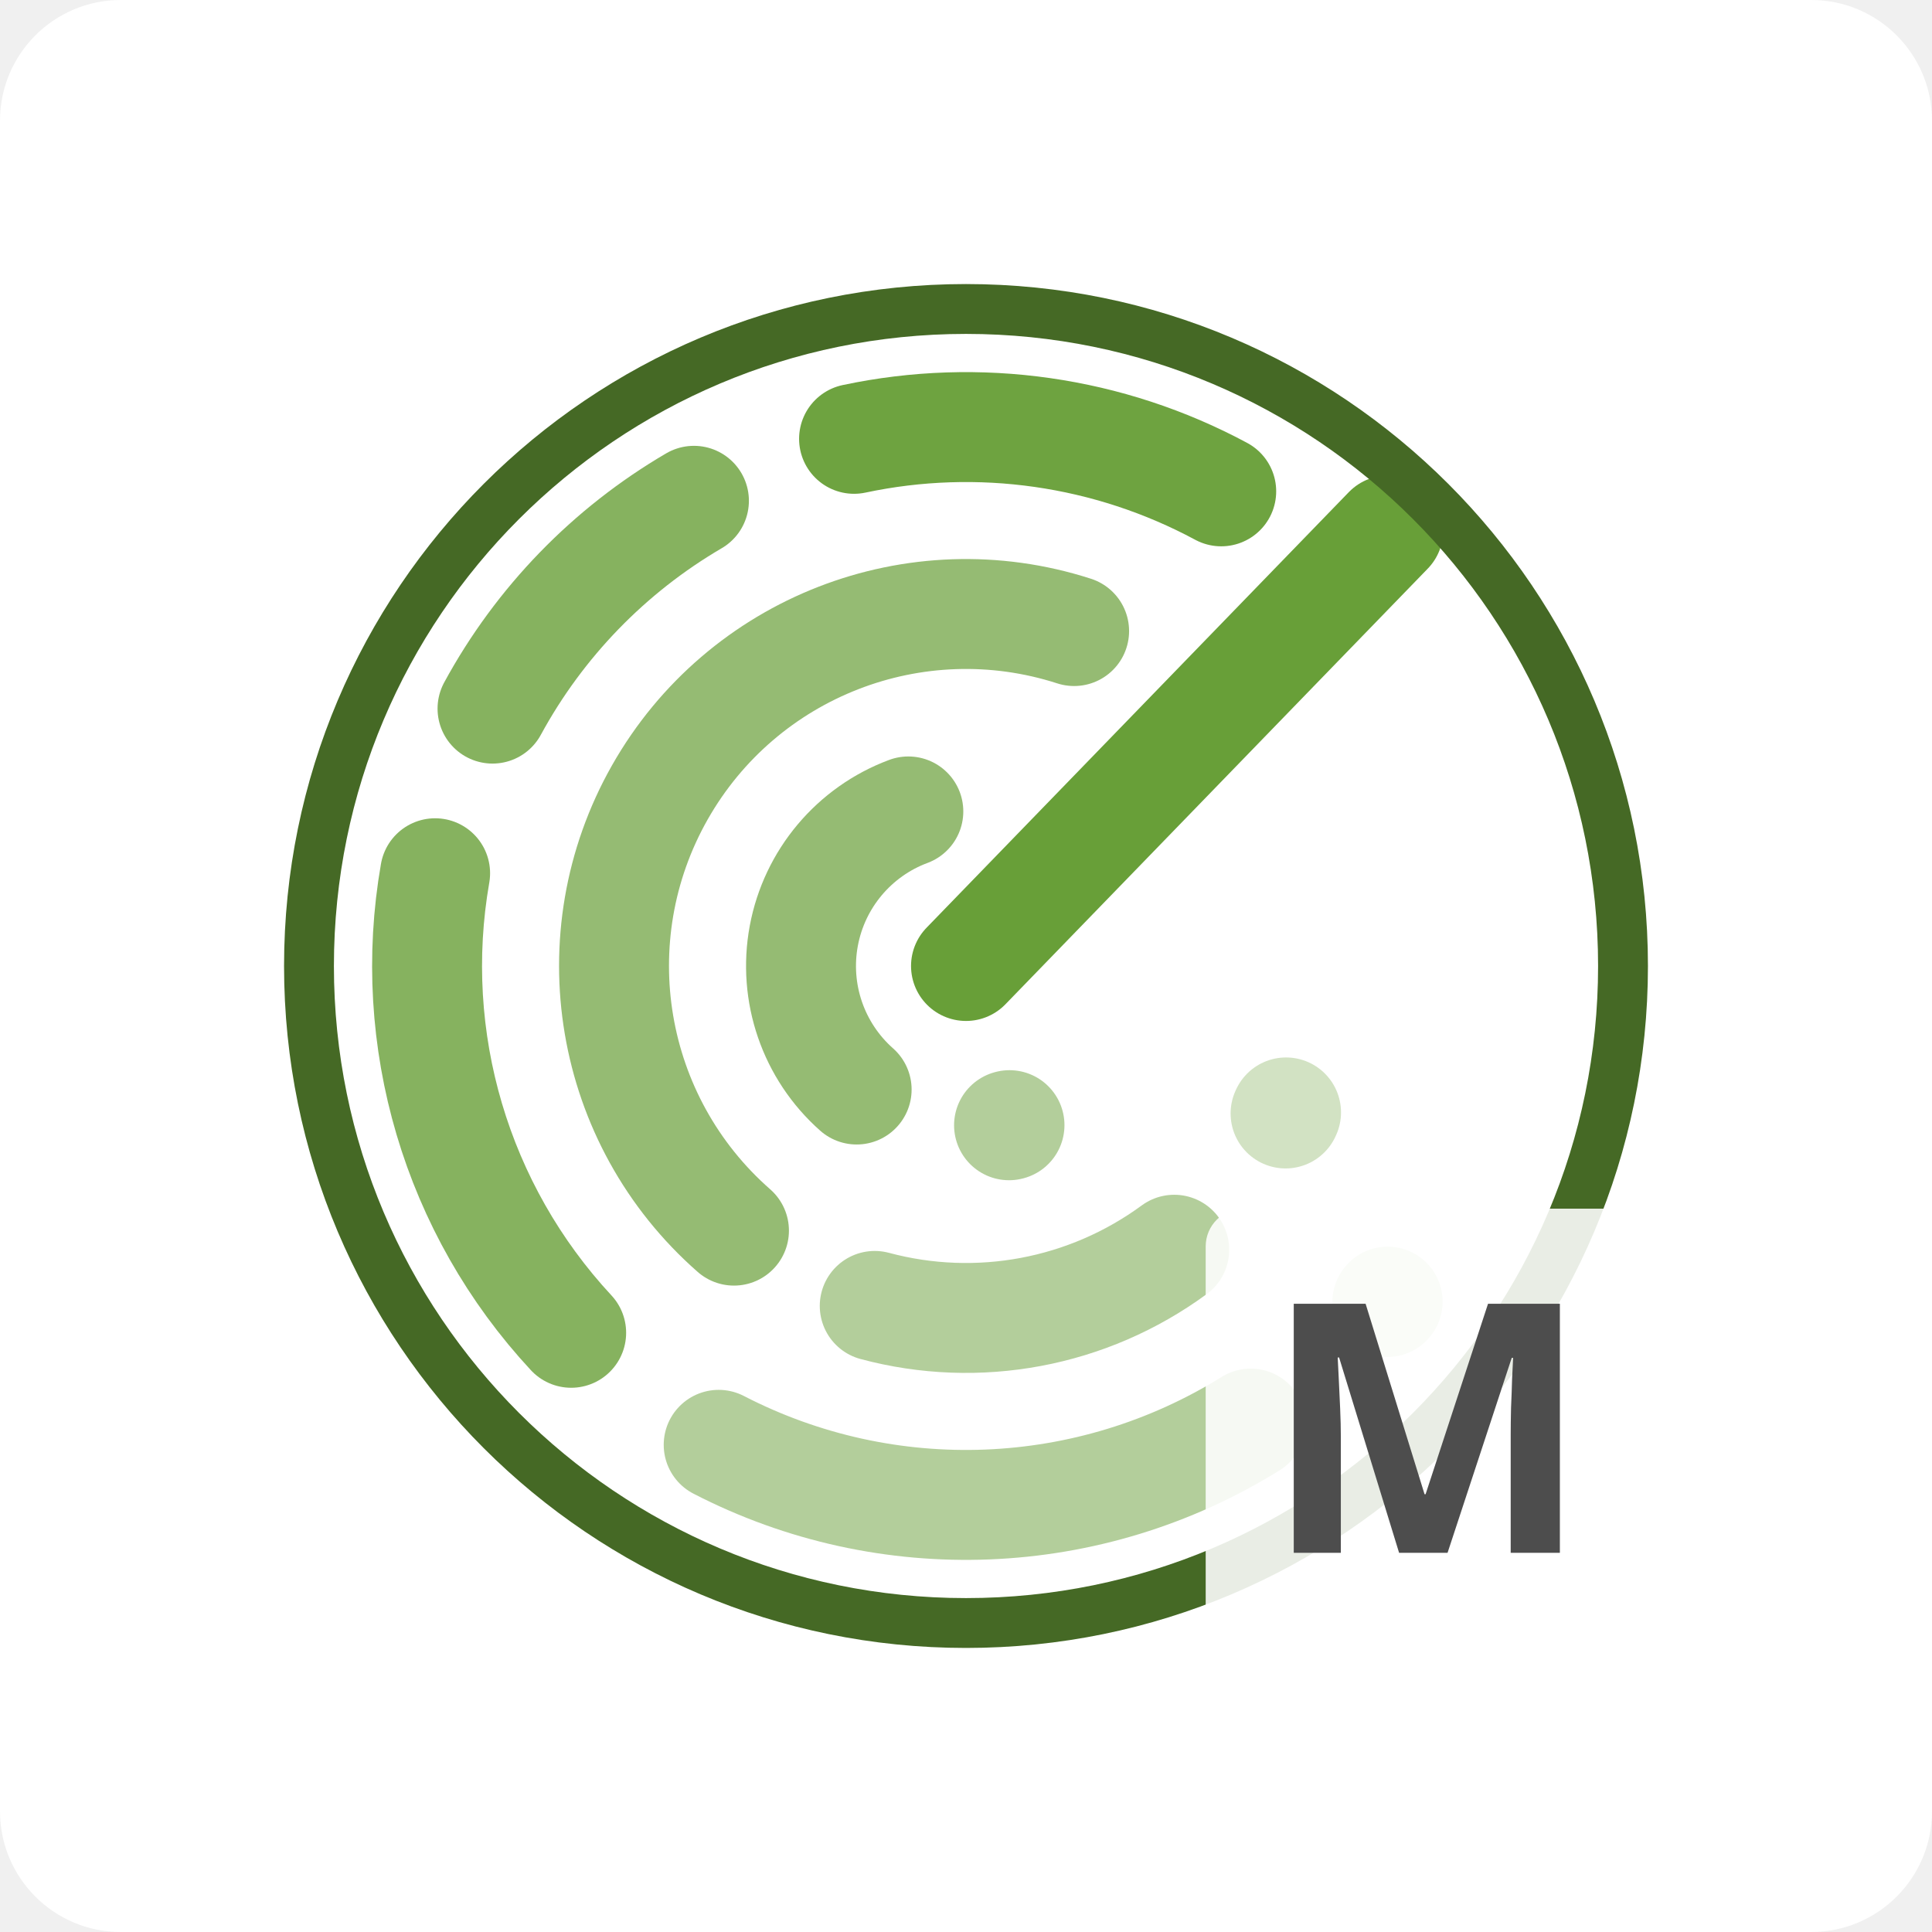
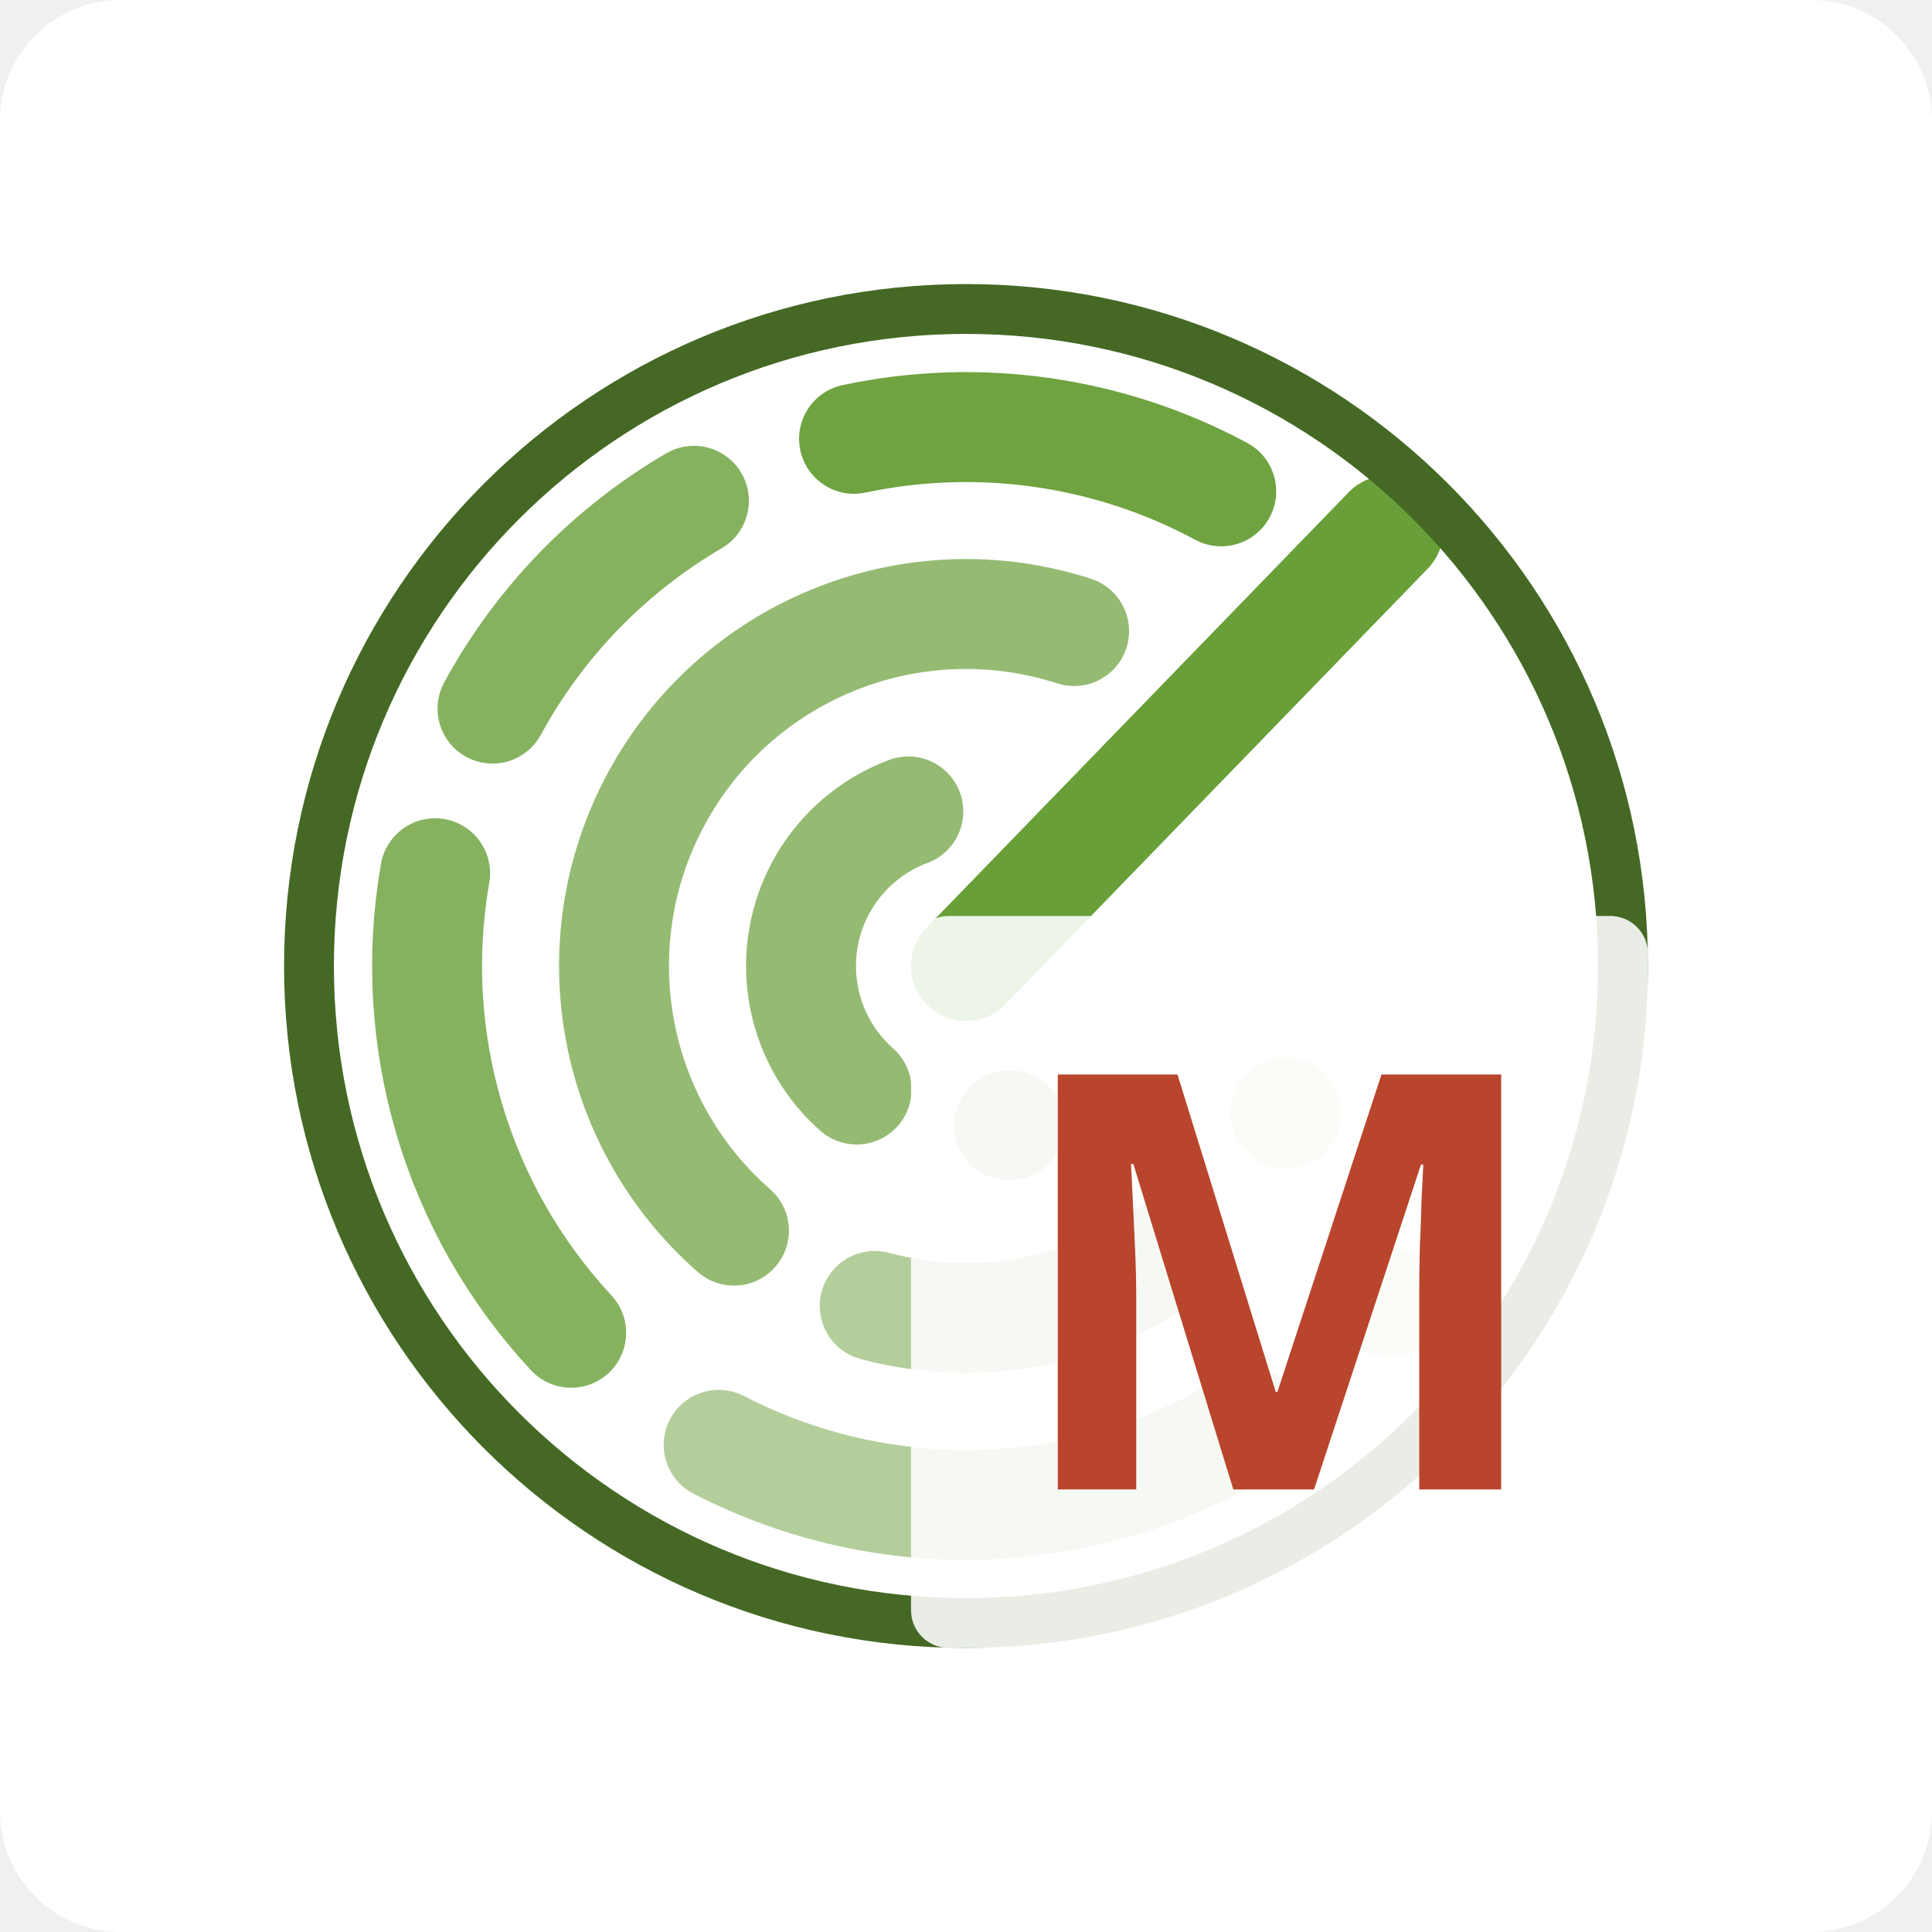
<svg xmlns="http://www.w3.org/2000/svg" width="512mm" height="512mm" viewBox="0 0 512 512" version="1.1" id="svg8">
  <defs id="defs2" />
  <g id="layer1" transform="translate(-22.60834,-57.68037)">
    <rect style="fill:#ffffff;fill-opacity:1;stroke:none;stroke-width:2.993" id="rect304" width="512" height="512" x="22.608" y="57.68" rx="32" />
    <g id="g1693" transform="matrix(3.303226,0,0,3.303226,-93.84415,-174.623)">
      <path style="fill:none;fill-rule:evenodd;stroke:#689f38;stroke-width:8.819;stroke-linecap:round;stroke-miterlimit:4;stroke-dasharray:none;stroke-opacity:0.3" id="path1917-8-3" d="m 146.581,174.754 a 43.236,43.236 0 0 1 -0.024,0.03" />
      <path id="path1917-8-3-3" style="fill:none;fill-rule:evenodd;stroke:#689f38;stroke-width:8.819;stroke-linecap:round;stroke-miterlimit:4;stroke-dasharray:none;stroke-opacity:0.3" d="m 138.431,159.573 a 28.236,28.236 0 0 1 -0.039,0.085" />
      <path style="fill:none;stroke:#689f38;stroke-width:8.819;stroke-linecap:round;stroke-linejoin:miter;stroke-miterlimit:4;stroke-dasharray:none;stroke-opacity:1" d="m 112.754,147.826 33.879,-34.948" id="path2823" />
      <path id="path1917-8-3-5" style="fill:none;fill-rule:evenodd;stroke:#689f38;stroke-width:8.819;stroke-linecap:round;stroke-miterlimit:4;stroke-dasharray:none;stroke-opacity:0.5" d="m 135.596,184.536 a 43.236,43.236 0 0 1 -42.684,1.705" />
      <path id="path1917-8-3-8" style="fill:none;fill-rule:evenodd;stroke:#689f38;stroke-width:8.819;stroke-linecap:round;stroke-miterlimit:4;stroke-dasharray:none;stroke-opacity:0.8" d="M 81.078,177.254 A 43.236,43.236 0 0 1 70.163,140.384" />
      <path id="path1917-8-3-36" style="fill:none;fill-rule:evenodd;stroke:#689f38;stroke-width:8.819;stroke-linecap:round;stroke-miterlimit:4;stroke-dasharray:none;stroke-opacity:0.8" d="M 74.768,127.177 A 43.236,43.236 0 0 1 90.927,110.504" />
      <path id="path1917-8-3-38" style="fill:none;fill-rule:evenodd;stroke:#689f38;stroke-width:8.819;stroke-linecap:round;stroke-miterlimit:4;stroke-dasharray:none;stroke-opacity:0.957" d="m 103.773,105.533 a 43.236,43.236 0 0 1 29.457,4.213" />
      <path style="fill:none;fill-rule:evenodd;stroke:#689f38;stroke-width:8.819;stroke-linecap:round;stroke-miterlimit:4;stroke-dasharray:none;stroke-opacity:0.5" id="path1917-8-3-3-7" d="m 129.462,170.589 a 28.236,28.236 0 0 1 -24.03,4.508" />
      <path style="fill:none;fill-rule:evenodd;stroke:#689f38;stroke-width:8.819;stroke-linecap:round;stroke-miterlimit:4;stroke-dasharray:none;stroke-opacity:0.7" id="path1917-8-3-3-8" d="M 94.139,169.057 A 28.236,28.236 0 0 1 88.195,133.893 28.236,28.236 0 0 1 121.428,120.955" />
      <path id="path1917-8-3-3-6-6" style="fill:none;fill-rule:evenodd;stroke:#689f38;stroke-width:8.819;stroke-linecap:round;stroke-miterlimit:4;stroke-dasharray:none;stroke-opacity:0.5" d="m 116.244,160.594 a 13.236,13.236 0 0 1 -0.037,0.01" />
      <path id="path1917-8-3-3-6-1" style="fill:none;fill-rule:evenodd;stroke:#689f38;stroke-width:8.819;stroke-linecap:round;stroke-miterlimit:4;stroke-dasharray:none;stroke-opacity:0.7" d="m 103.981,157.737 a 13.236,13.236 0 0 1 -4.24,-12.329 13.236,13.236 0 0 1 8.387,-9.983" />
      <circle style="fill:none;fill-rule:evenodd;stroke:#456925;stroke-width:4;stroke-miterlimit:4;stroke-dasharray:none;stroke-opacity:1" id="path1917" cx="112.754" cy="147.826" r="52.711" />
    </g>
    <g id="g2485" transform="translate(-3.538119,-0.7056563)">
-       <rect style="fill:#ffffff;fill-opacity:0.882;stroke-width:1.303" id="rect253" width="117.203" height="116.417" x="345.667" y="378.692" rx="10" ry="10" />
-       <path d="m 396.92,469.897 -15.898,-51.76 h -0.37 q 0.092,1.849 0.277,5.546 0.185,3.697 0.37,7.949 0.185,4.159 0.185,7.579 v 30.686 h -12.478 v -65.993 h 19.04 l 15.62,50.466 h 0.277 l 16.545,-50.466 h 19.04 v 65.993 h -13.032 v -31.241 q 0,-3.143 0.092,-7.209 0.185,-4.067 0.277,-7.672 0.185,-3.697 0.277,-5.546 h -0.37 l -17.007,51.667 z" id="text1" style="font-weight:bold;font-size:92.428px;font-family:'Noto Sans';-inkscape-font-specification:'Noto Sans Bold';fill:#4d4d4d;stroke-width:0.173" aria-label="M" />
+       <g id="g1" transform="matrix(1.666251,0,0,1.666251,-308.3874,-329.8671)" style="stroke-width:0.6">
+         <rect style="fill:#ffffff;fill-opacity:0.882;stroke-width:0.782" id="rect253" width="117.203" height="116.417" x="345.667" y="378.692" rx="6.001" ry="6.001" />
+         <path d="m 396.92,469.897 -15.898,-51.76 h -0.37 q 0.092,1.849 0.277,5.546 0.185,3.697 0.37,7.949 0.185,4.159 0.185,7.579 v 30.686 h -12.478 v -65.993 h 19.04 l 15.62,50.466 h 0.277 l 16.545,-50.466 h 19.04 v 65.993 h -13.032 v -31.241 q 0,-3.143 0.092,-7.209 0.185,-4.067 0.277,-7.672 0.185,-3.697 0.277,-5.546 h -0.37 l -17.007,51.667 z" id="text1" style="font-weight:bold;font-size:92.428px;font-family:'Noto Sans';-inkscape-font-specification:'Noto Sans Bold';fill:#b9452c;fill-opacity:1;stroke-width:0.104" aria-label="M" />
+       </g>
    </g>
  </g>
</svg>
